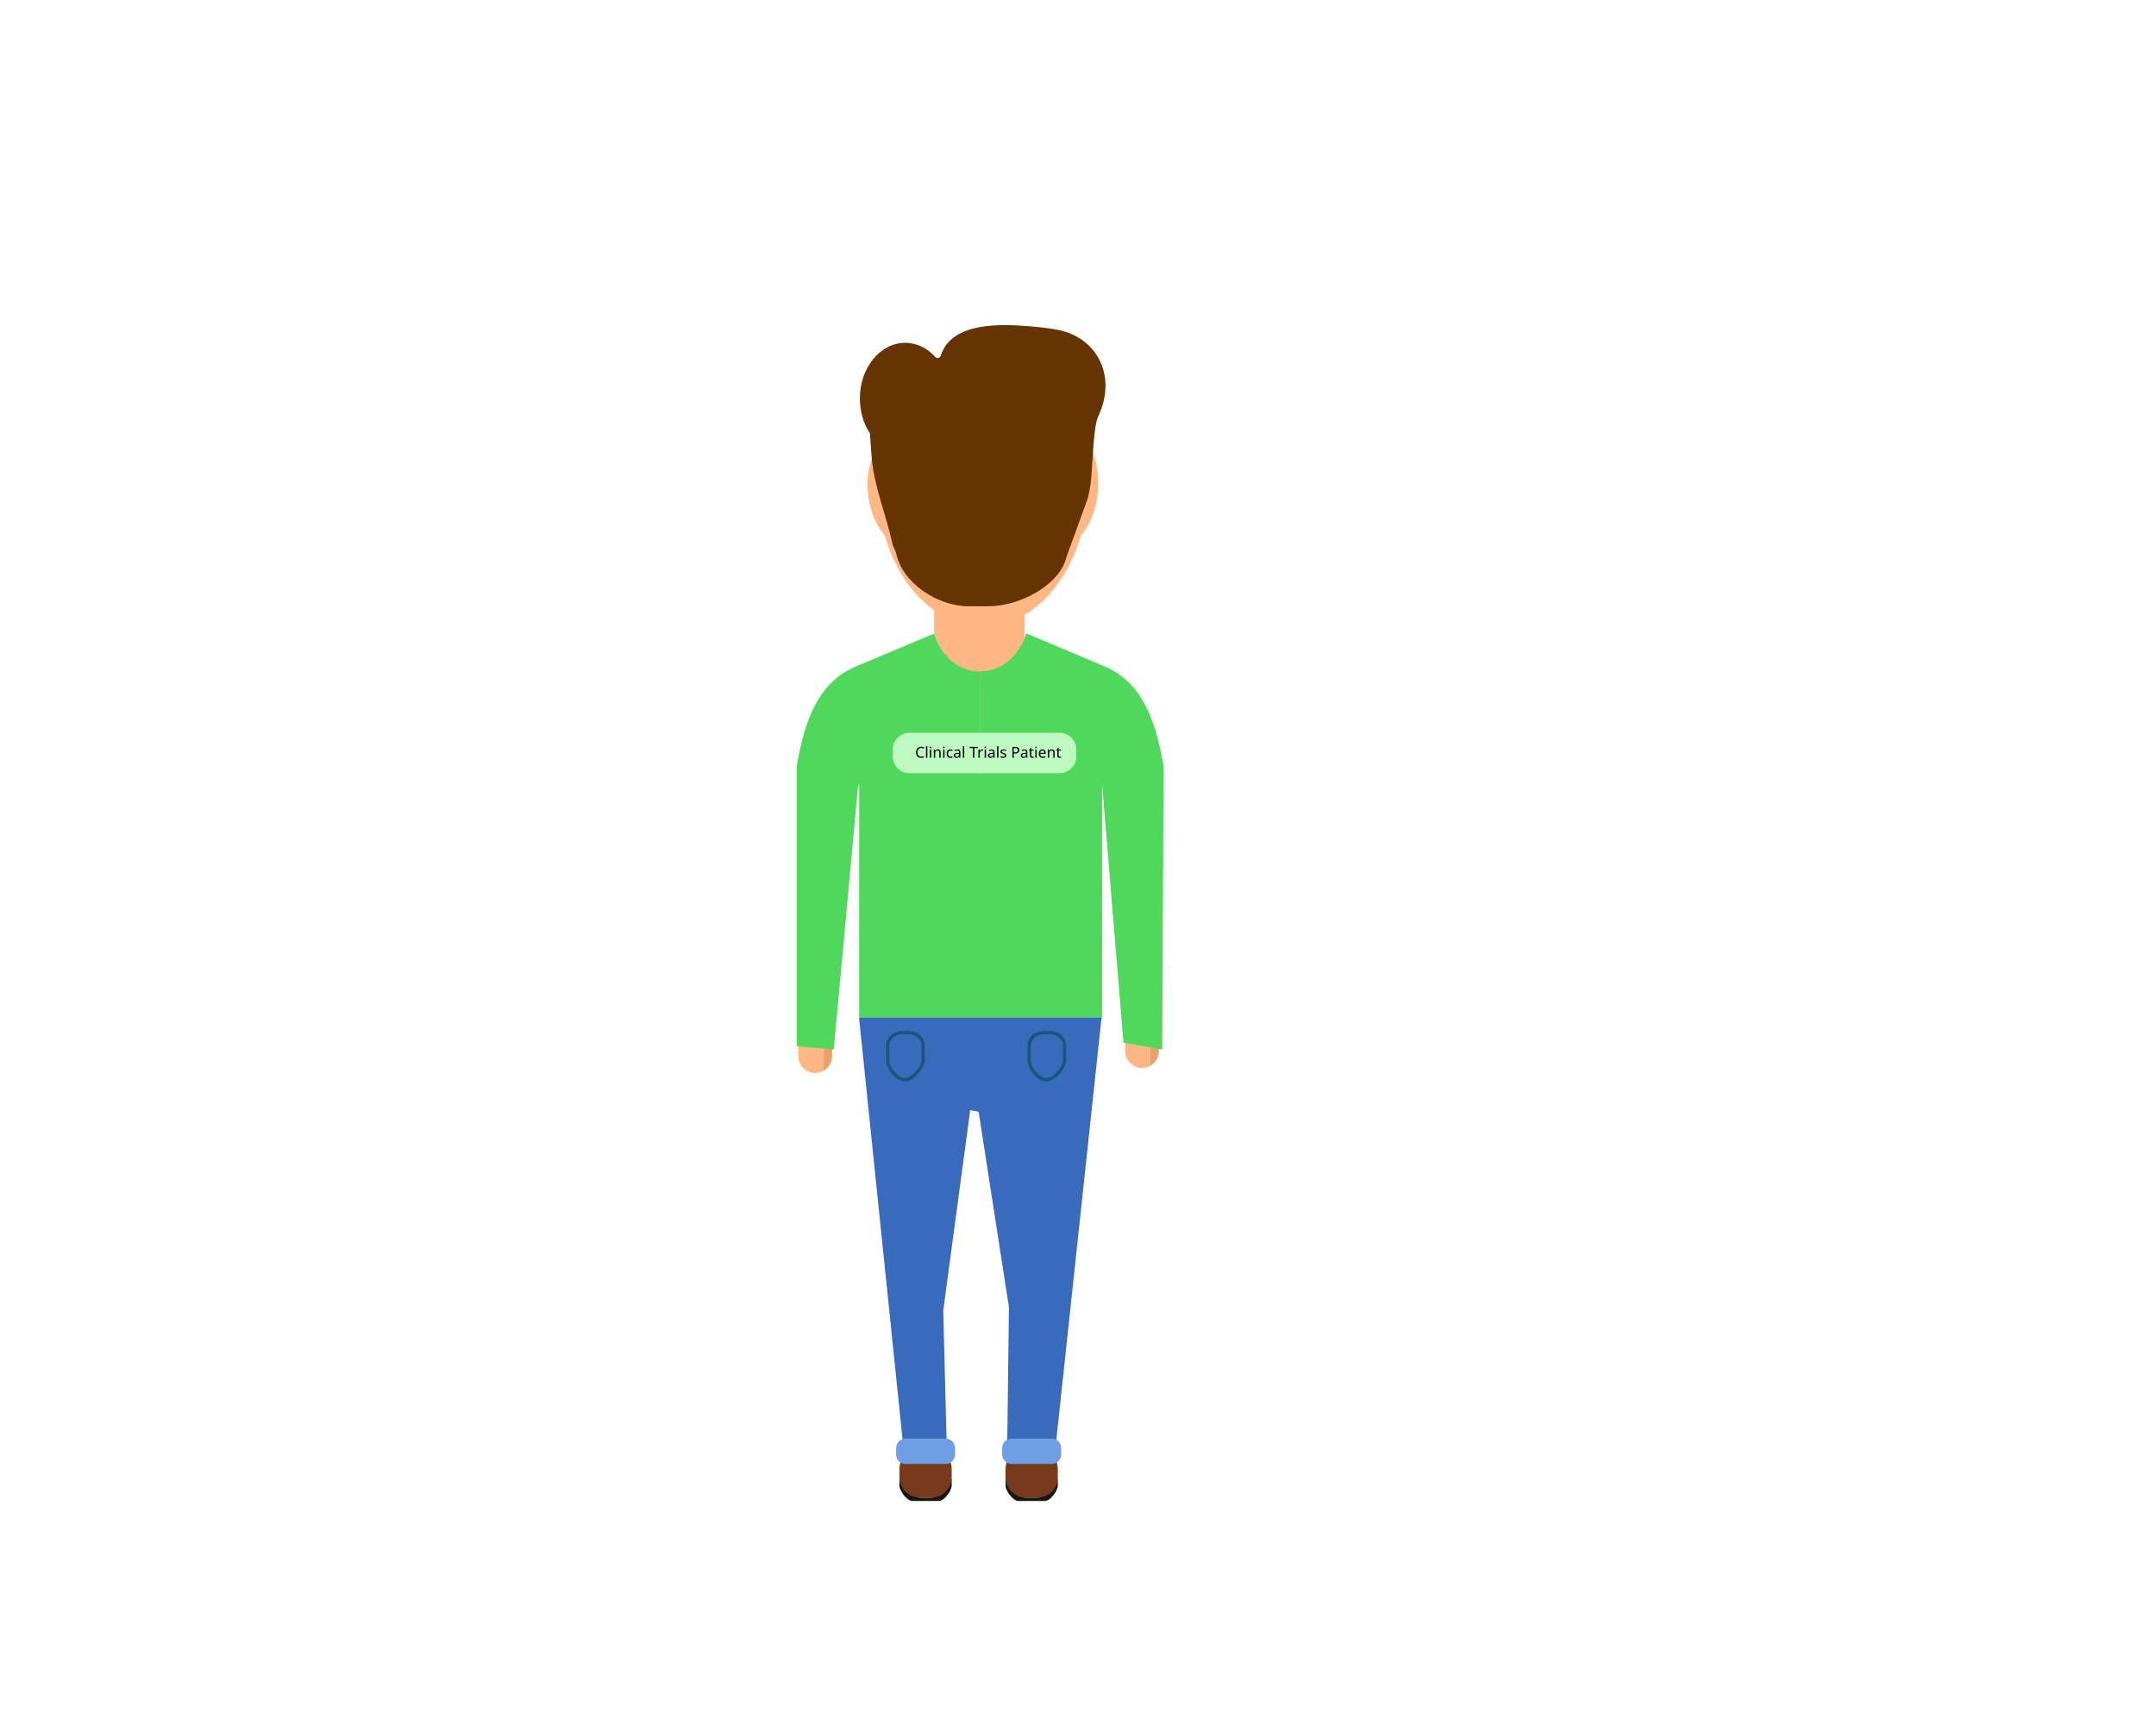
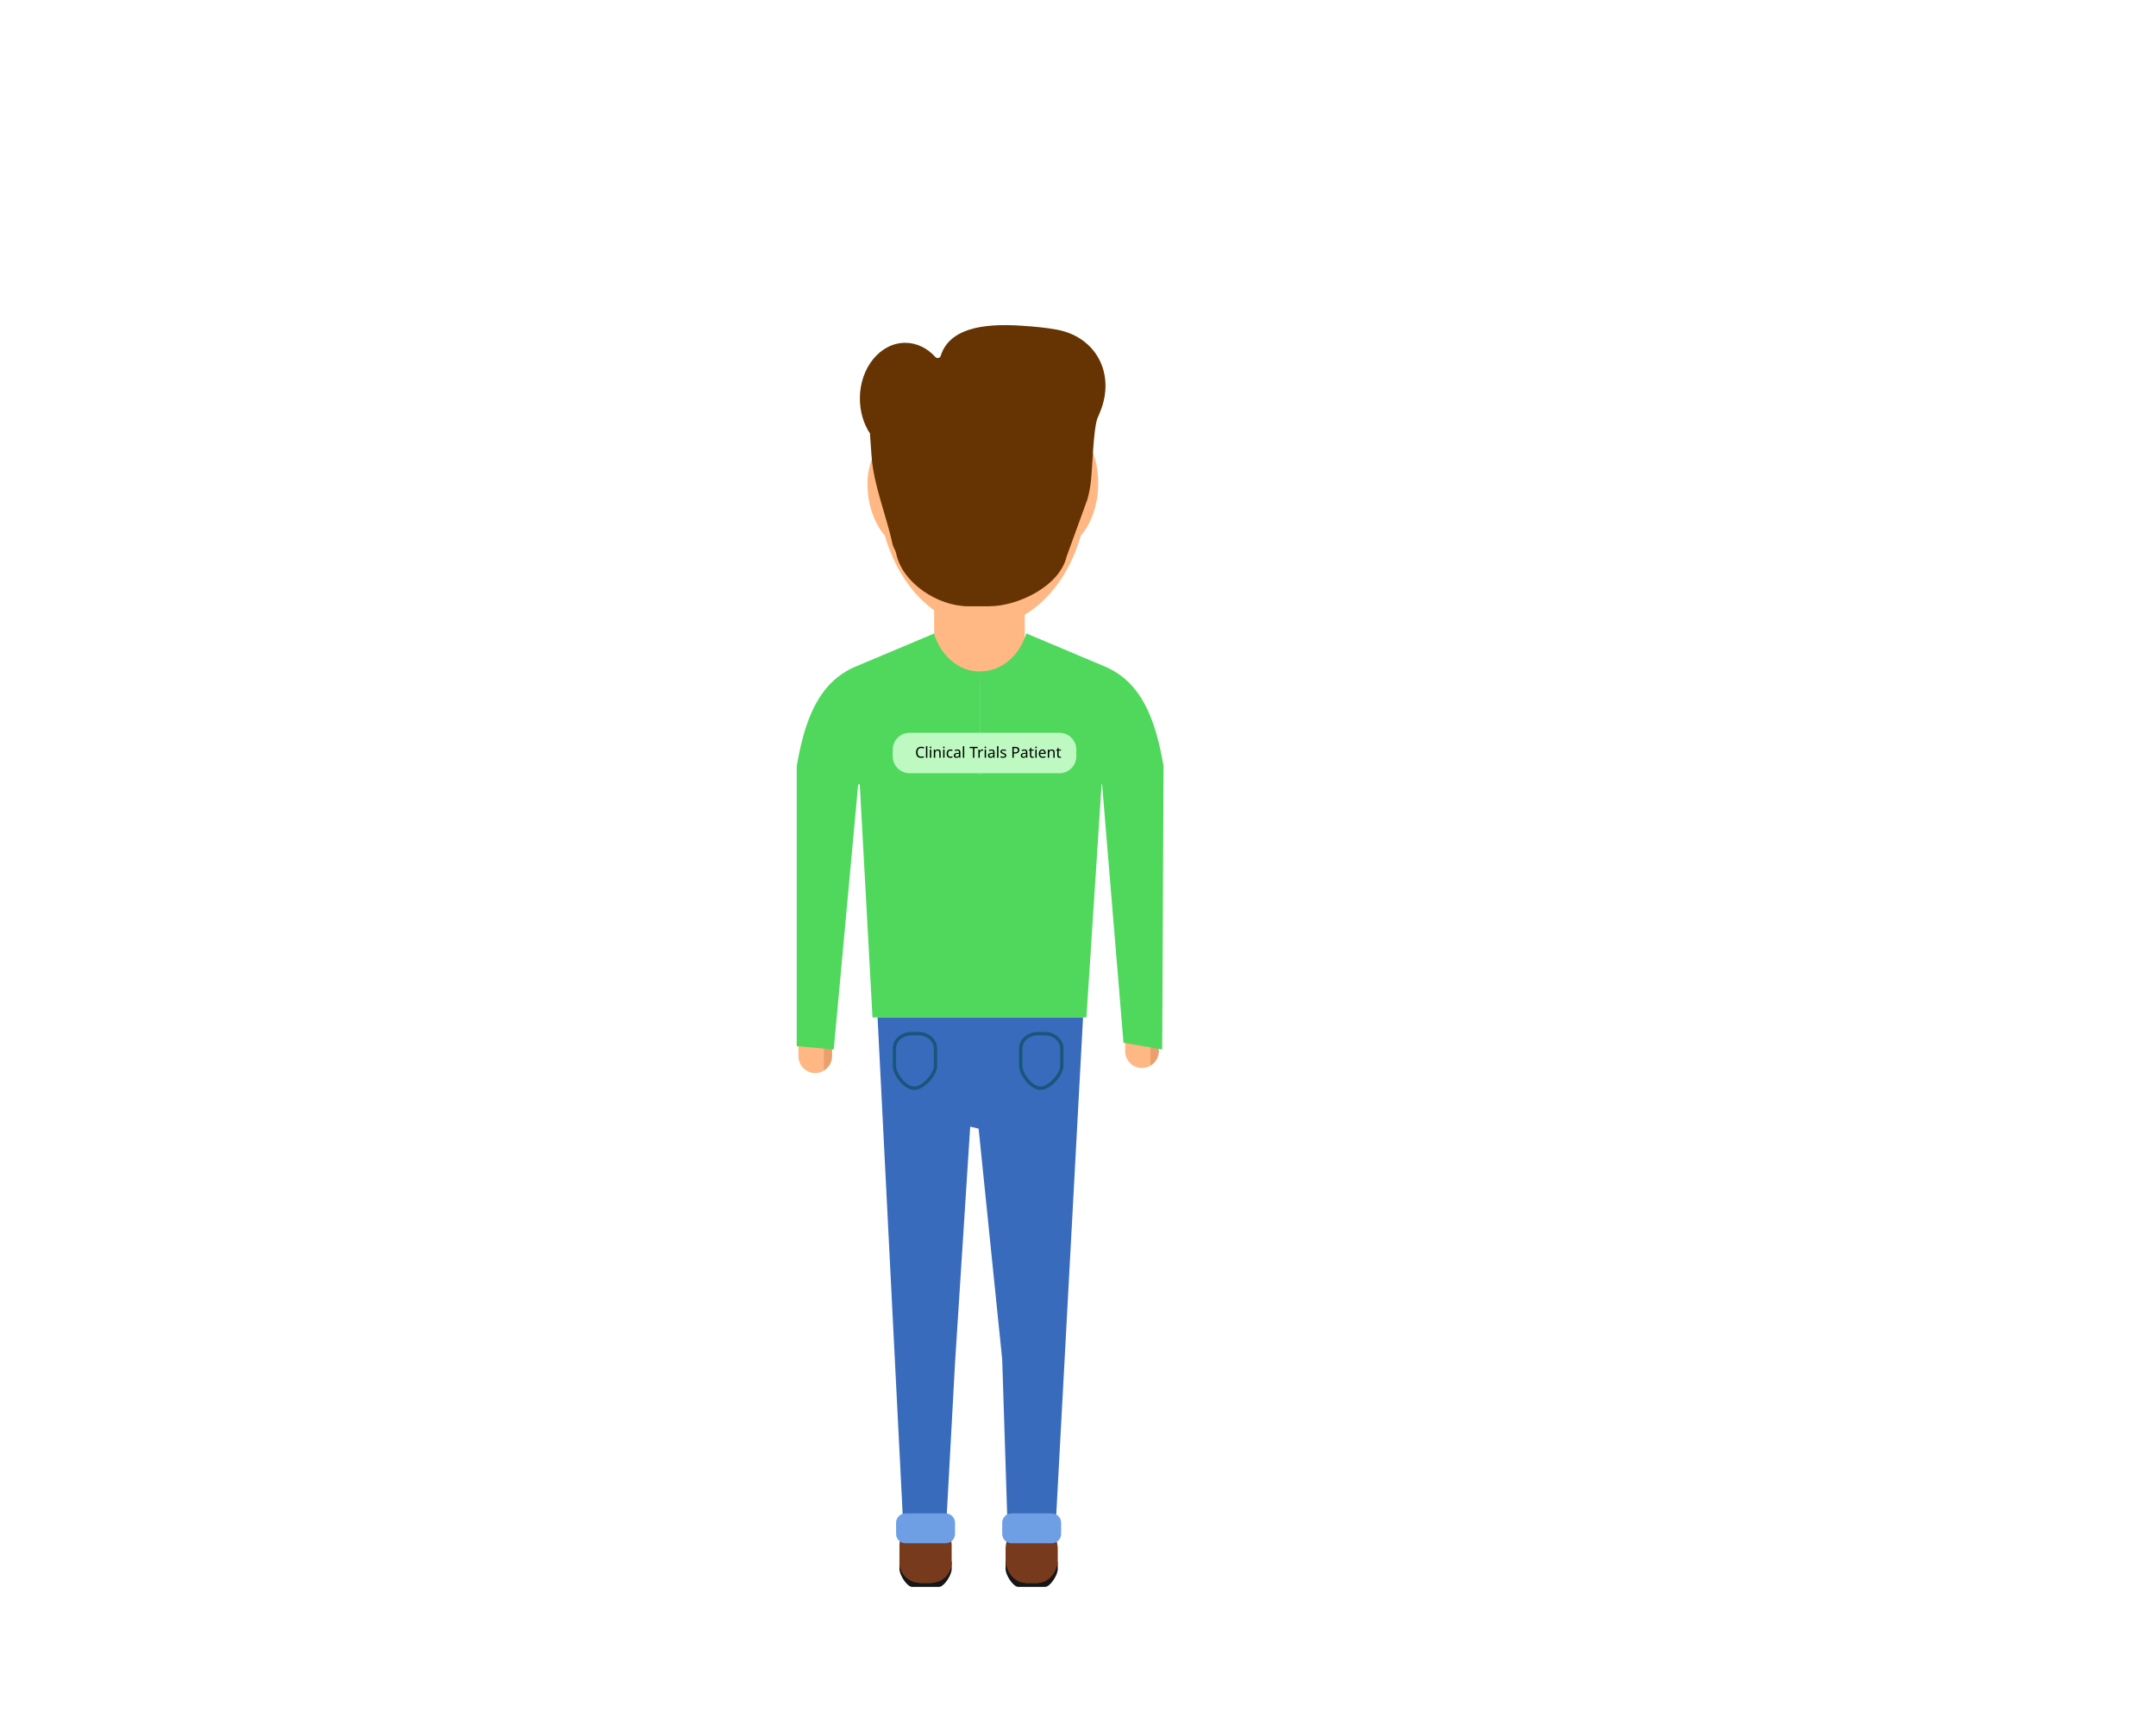
<svg xmlns="http://www.w3.org/2000/svg" version="1.1" id="Layer_1" x="0px" y="0px" viewBox="0 0 1280 1024" enable-background="new 0 0 1280 1024" xml:space="preserve">
  <g id="leftHand">
    <g>
      <path fill="#EA9F6C" d="M494,619v8c0,3.7-2,6.9-5,8.6v-25.3c0.8,0.4,1.5,1,2.1,1.6C492.9,613.8,494,616.3,494,619z" />
    </g>
    <g>
      <path fill="#FFB883" d="M489,610.3v25.3c-1.5,0.9-3.2,1.4-5,1.4c-5.5,0-10-4.5-10-10v-8c0-5.5,4.5-10,10-10    C485.8,609,487.5,609.5,489,610.3z" />
    </g>
  </g>
  <g id="rightHand">
    <g>
      <path fill="#EA9F6C" d="M688,616v8c0,3.7-2,6.9-5,8.6v-25.3c0.8,0.4,1.5,1,2.1,1.6C686.9,610.8,688,613.3,688,616z" />
    </g>
    <g>
      <path fill="#FFB883" d="M683,607.3v25.3c-1.5,0.9-3.2,1.4-5,1.4c-5.5,0-10-4.5-10-10v-8c0-5.5,4.5-10,10-10    C679.8,606,681.5,606.5,683,607.3z" />
    </g>
  </g>
  <g id="head">
    <g>
      <path fill="#FFB883" d="M602.7,407h-42.4c-3.2,0-5.7-2.6-5.7-5.7v-41.5c0-3.2,2.6-5.7,5.7-5.7h42.4c3.2,0,5.7,2.6,5.7,5.7v41.5    C608.5,404.4,605.9,407,602.7,407z" />
    </g>
    <g>
      <path fill="#FFB883" d="M536.7,250.9c-13.1,7.1-21.6,20.7-21.7,35.7c0,0.1,0,0.2,0,0.3c0,12.6,4,23.8,10.3,31    c9.1,31.6,31.7,54,58.2,54s49.1-22.4,58.2-54c6.3-7.3,10.3-18.5,10.3-31c0-11.7-3.5-22.3-9.1-29.5l-4.1-21.1    c-3.6-18.2-45.4-12.2-61.8-3.3L536.7,250.9z" />
    </g>
    <path fill="#663402" d="M645.6,296.4c1-3.6,1.7-7.3,2.1-11.1l0,0c0.8-6.6,1.4-31,3.9-37.1l1.5-3.6c9.3-22.5-2.2-44.6-25.6-48.9   c-5.9-1.1-12.6-1.8-20.3-2.3c-25-1.8-43.7,2.1-48.7,17.8l0,0c-0.4,1.4-2.2,1.8-3.2,0.7c-4.7-5.2-11-8.4-17.9-8.4   c-14.8,0-26.9,14.8-26.9,33c0,8,2.3,15.3,6.1,21l-0.1,0.3l0.9,12.5c1.2,17.8,8.8,35.4,12.5,52.8c0.4,1.7,1.7,3.5,2.1,5.2   c3.5,17.7,24.7,31.6,42.9,31.6h12.2c17.8,0,42.1-12.3,46.1-29.4L645.6,296.4z" />
  </g>
  <g id="body">
    <g>
      <path fill="#50D85D" d="M690.8,454.8c-4.7-27.5-12.9-50-35.2-59.3L609.3,376c-4,13.1-14.6,22.5-27,22.5c-0.2,0-0.3,0-0.5,0v61.1    l72.5,6L667,619l23,4L690.8,454.8z" />
      <path fill="#50D85D" d="M473,454.9c4.7-27.5,12.9-50,35.2-59.3l46.3-19.5c4,13.1,14.6,22.5,27,22.5c0.2,0,0.3,0,0.5,0v61.1    l-72.5,6L495,623l-22-2L473,454.9z" />
-       <rect x="510.1" y="459.6" fill="#50D85D" width="144.2" height="144.4" />
+       <polygon fill="#50D85D" points="645,604 518,604 510.1,459.6 654.4,459.6   " />
    </g>
    <path fill="#BDF9C1" d="M629,459h-89c-5.5,0-10-4.5-10-10v-4c0-5.5,4.5-10,10-10h89c5.5,0,10,4.5,10,10v4   C639,454.5,634.5,459,629,459z" />
    <text transform="matrix(1 0 0 1 543.3035 449.7944)" font-family="'Questrial-Regular'" font-size="9px">Clinical Trials Patient</text>
  </g>
  <g id="shoes">
-     <path fill="#161616" d="M553,889h-7c-4.2,0-9.8-8.8-12-12v5c0,3,4.5,9,7.5,9h16c3,0,7.5-6,7.5-9v-4C562.8,881.2,557.2,889,553,889z   " />
-     <path fill="#773A1C" d="M553,889h-7c-6.6,0-12-5.4-12-12v-5c0-6.6,5.4-12,12-12h7c6.6,0,12,5.4,12,12v5   C565,883.6,559.6,889,553,889z" />
-     <path fill="#161616" d="M616,889h-7c-4.2,0-9.8-8.8-12-12v5c0,3,4.5,9,7.5,9h16c3,0,7.5-6,7.5-9v-4C625.8,881.2,620.2,889,616,889z   " />
-     <path fill="#773A1C" d="M628,872c0-6.6-5.4-12-12-12h-7c-6.6,0-12,5.4-12,12v5c0,2.4,0.7,4.7,2,6.6c2.2,3.2,5.8,5.4,10,5.4h7   c4.2,0,7.8-2.2,10-5.4c1.3-1.9,2-4.2,2-6.6V872z" />
+     <path fill="#161616" d="M553,939.6h-7c-4.2,0-9.8-10.3-12-14.1v5.9c0,3.6,4.5,10.6,7.5,10.6h16c3,0,7.5-7,7.5-10.6v-4.7   C562.8,930.5,557.2,939.6,553,939.6z" />
+     <path fill="#773A1C" d="M553,939.6h-7c-6.6,0-12-5.4-12-12v-10.2c0-6.6,5.4-12,12-12h7c6.6,0,12,5.4,12,12v10.2   C565,934.2,559.6,939.6,553,939.6z" />
+     <path fill="#161616" d="M616,939.6h-7c-4.2,0-9.8-10.3-12-14.1v5.9c0,3.6,4.5,10.6,7.5,10.6h16c3,0,7.5-7,7.5-10.6v-4.7   C625.8,930.5,620.2,939.6,616,939.6z" />
+     <path fill="#773A1C" d="M628,919.6c0-7.8-5.4-14.1-12-14.1h-7c-6.6,0-12,6.4-12,14.1v5.9c0,2.9,0.7,5.5,2,7.8   c2.2,3.8,5.8,6.4,10,6.4h7c4.2,0,7.8-2.5,10-6.4c1.3-2.2,2-4.9,2-7.8V919.6z" />
  </g>
-   <g id="pants">
-     <path fill="#396BBC" d="M581,660l18,116l-1,80h29l27-252H510l26,252h26l-2-78l16-119" />
-     <path fill="none" stroke="#18567C" stroke-width="2" stroke-miterlimit="10" d="M621.1,641L621.1,641c-4.8,0-10.1-7.3-10.1-11.5   v-8.9c0-4.2,3.9-7.6,8.7-7.6h3.6c4.8,0,8.7,3.4,8.7,7.6v8.9C632,633.7,625.9,641,621.1,641z" />
-     <path fill="none" stroke="#18567C" stroke-width="2" stroke-miterlimit="10" d="M537.1,641L537.1,641c-4.8,0-10.1-7.3-10.1-11.5   v-8.9c0-4.2,3.9-7.6,8.7-7.6h3.6c4.8,0,8.7,3.4,8.7,7.6v8.9C548,633.7,541.9,641,537.1,641z" />
-     <path fill="#6E9FE5" d="M561.5,869h-24c-3,0-5.5-2.5-5.5-5.5v-4c0-3,2.5-5.5,5.5-5.5h24c3,0,5.5,2.5,5.5,5.5v4   C567,866.5,564.5,869,561.5,869z" />
-     <path fill="#6E9FE5" d="M624.5,869h-24c-3,0-5.5-2.5-5.5-5.5v-4c0-3,2.5-5.5,5.5-5.5h24c3,0,5.5,2.5,5.5,5.5v4   C630,866.5,627.5,869,624.5,869z" />
-   </g>
+   <path fill="#396BBC" d="M581,670l14,137l3,93.8h29L643,604H521l15,296.8h26l5-91.8l9-140.2" />
+   <path fill="none" stroke="#18567C" stroke-width="2" stroke-miterlimit="10" d="M542.8,646L542.8,646c-5.6,0-11.8-8.4-11.8-13.3  v-10.3c0-4.9,4.5-8.8,10.1-8.8h4.2c5.6,0,10.1,4,10.1,8.8v10.3C555.4,637.6,548.3,646,542.8,646z" />
+   <path fill="none" stroke="#18567C" stroke-width="2" stroke-miterlimit="10" d="M617.8,646L617.8,646c-5.6,0-11.8-8.4-11.8-13.3  v-10.3c0-4.9,4.5-8.8,10.1-8.8h4.2c5.6,0,10.1,4,10.1,8.8v10.3C630.4,637.6,623.3,646,617.8,646z" />
+   <path fill="#6E9FE5" d="M561.5,916.1h-24c-3,0-5.5-2.5-5.5-5.5v-6.7c0-3,2.5-5.5,5.5-5.5h24c3,0,5.5,2.5,5.5,5.5v6.7  C567,913.6,564.5,916.1,561.5,916.1z" />
+   <path fill="#6E9FE5" d="M624.5,916.1h-24c-3,0-5.5-2.5-5.5-5.5v-6.7c0-3,2.5-5.5,5.5-5.5h24c3,0,5.5,2.5,5.5,5.5v6.7  C630,913.6,627.5,916.1,624.5,916.1z" />
</svg>
